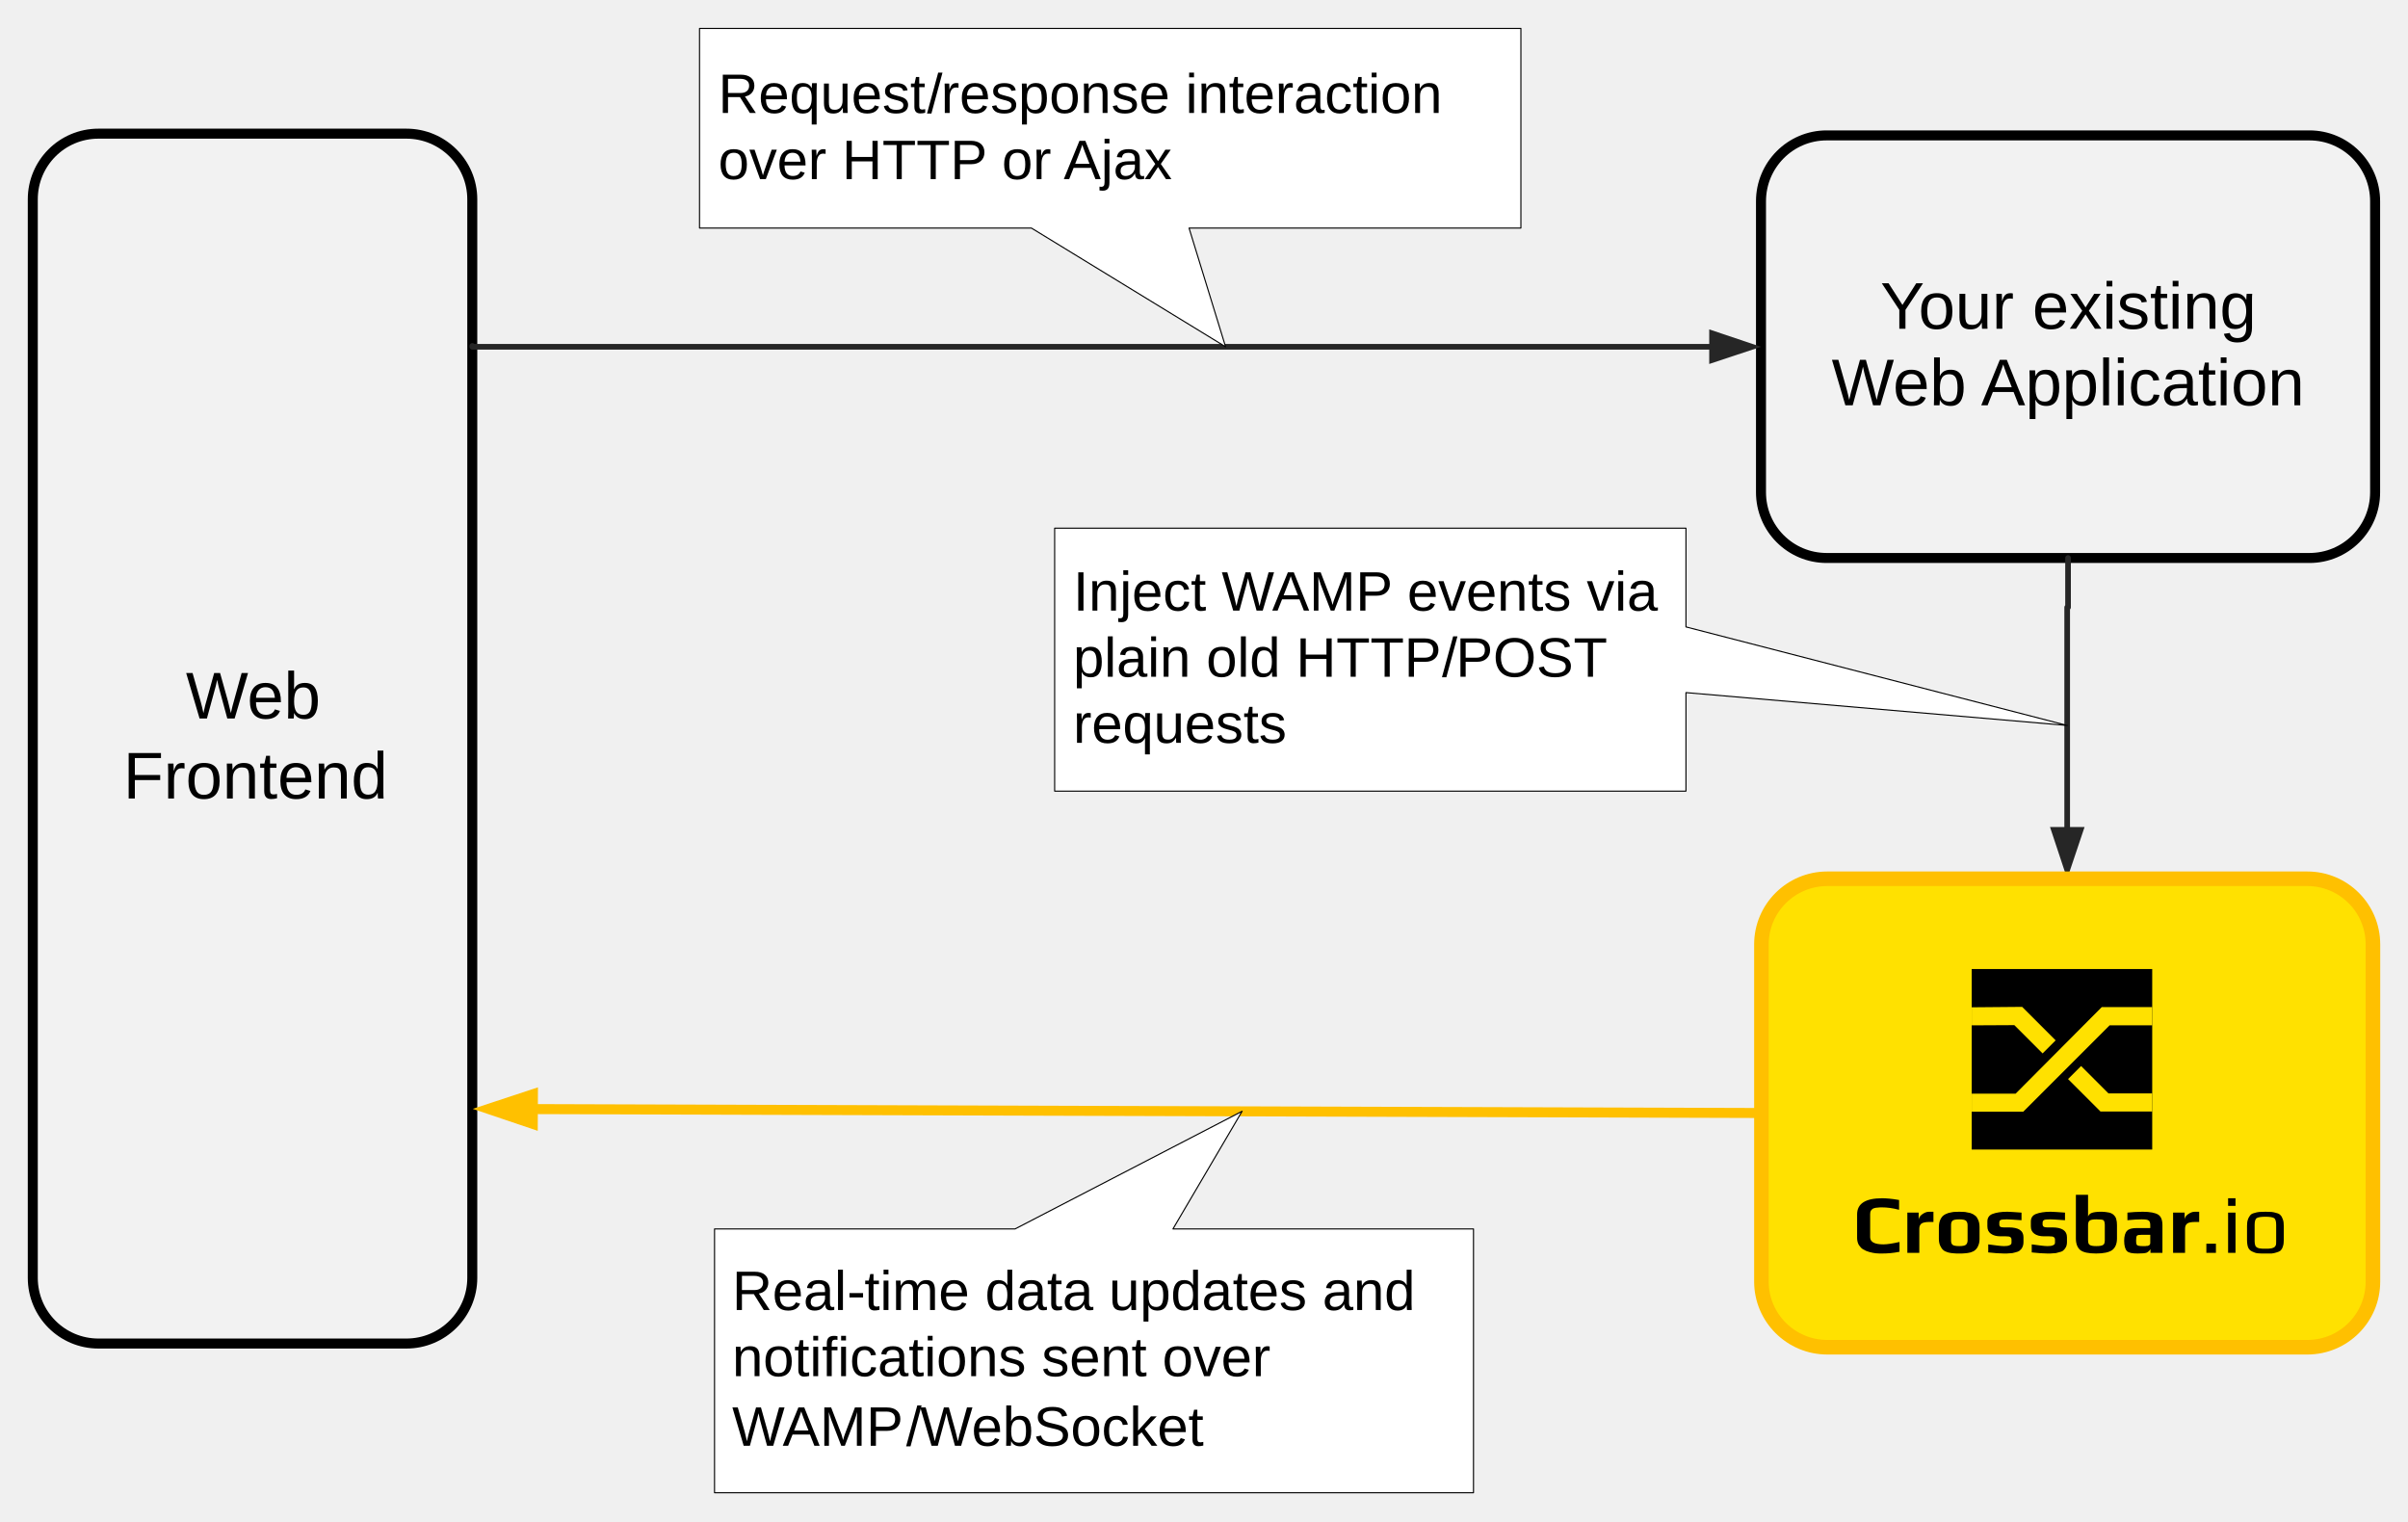
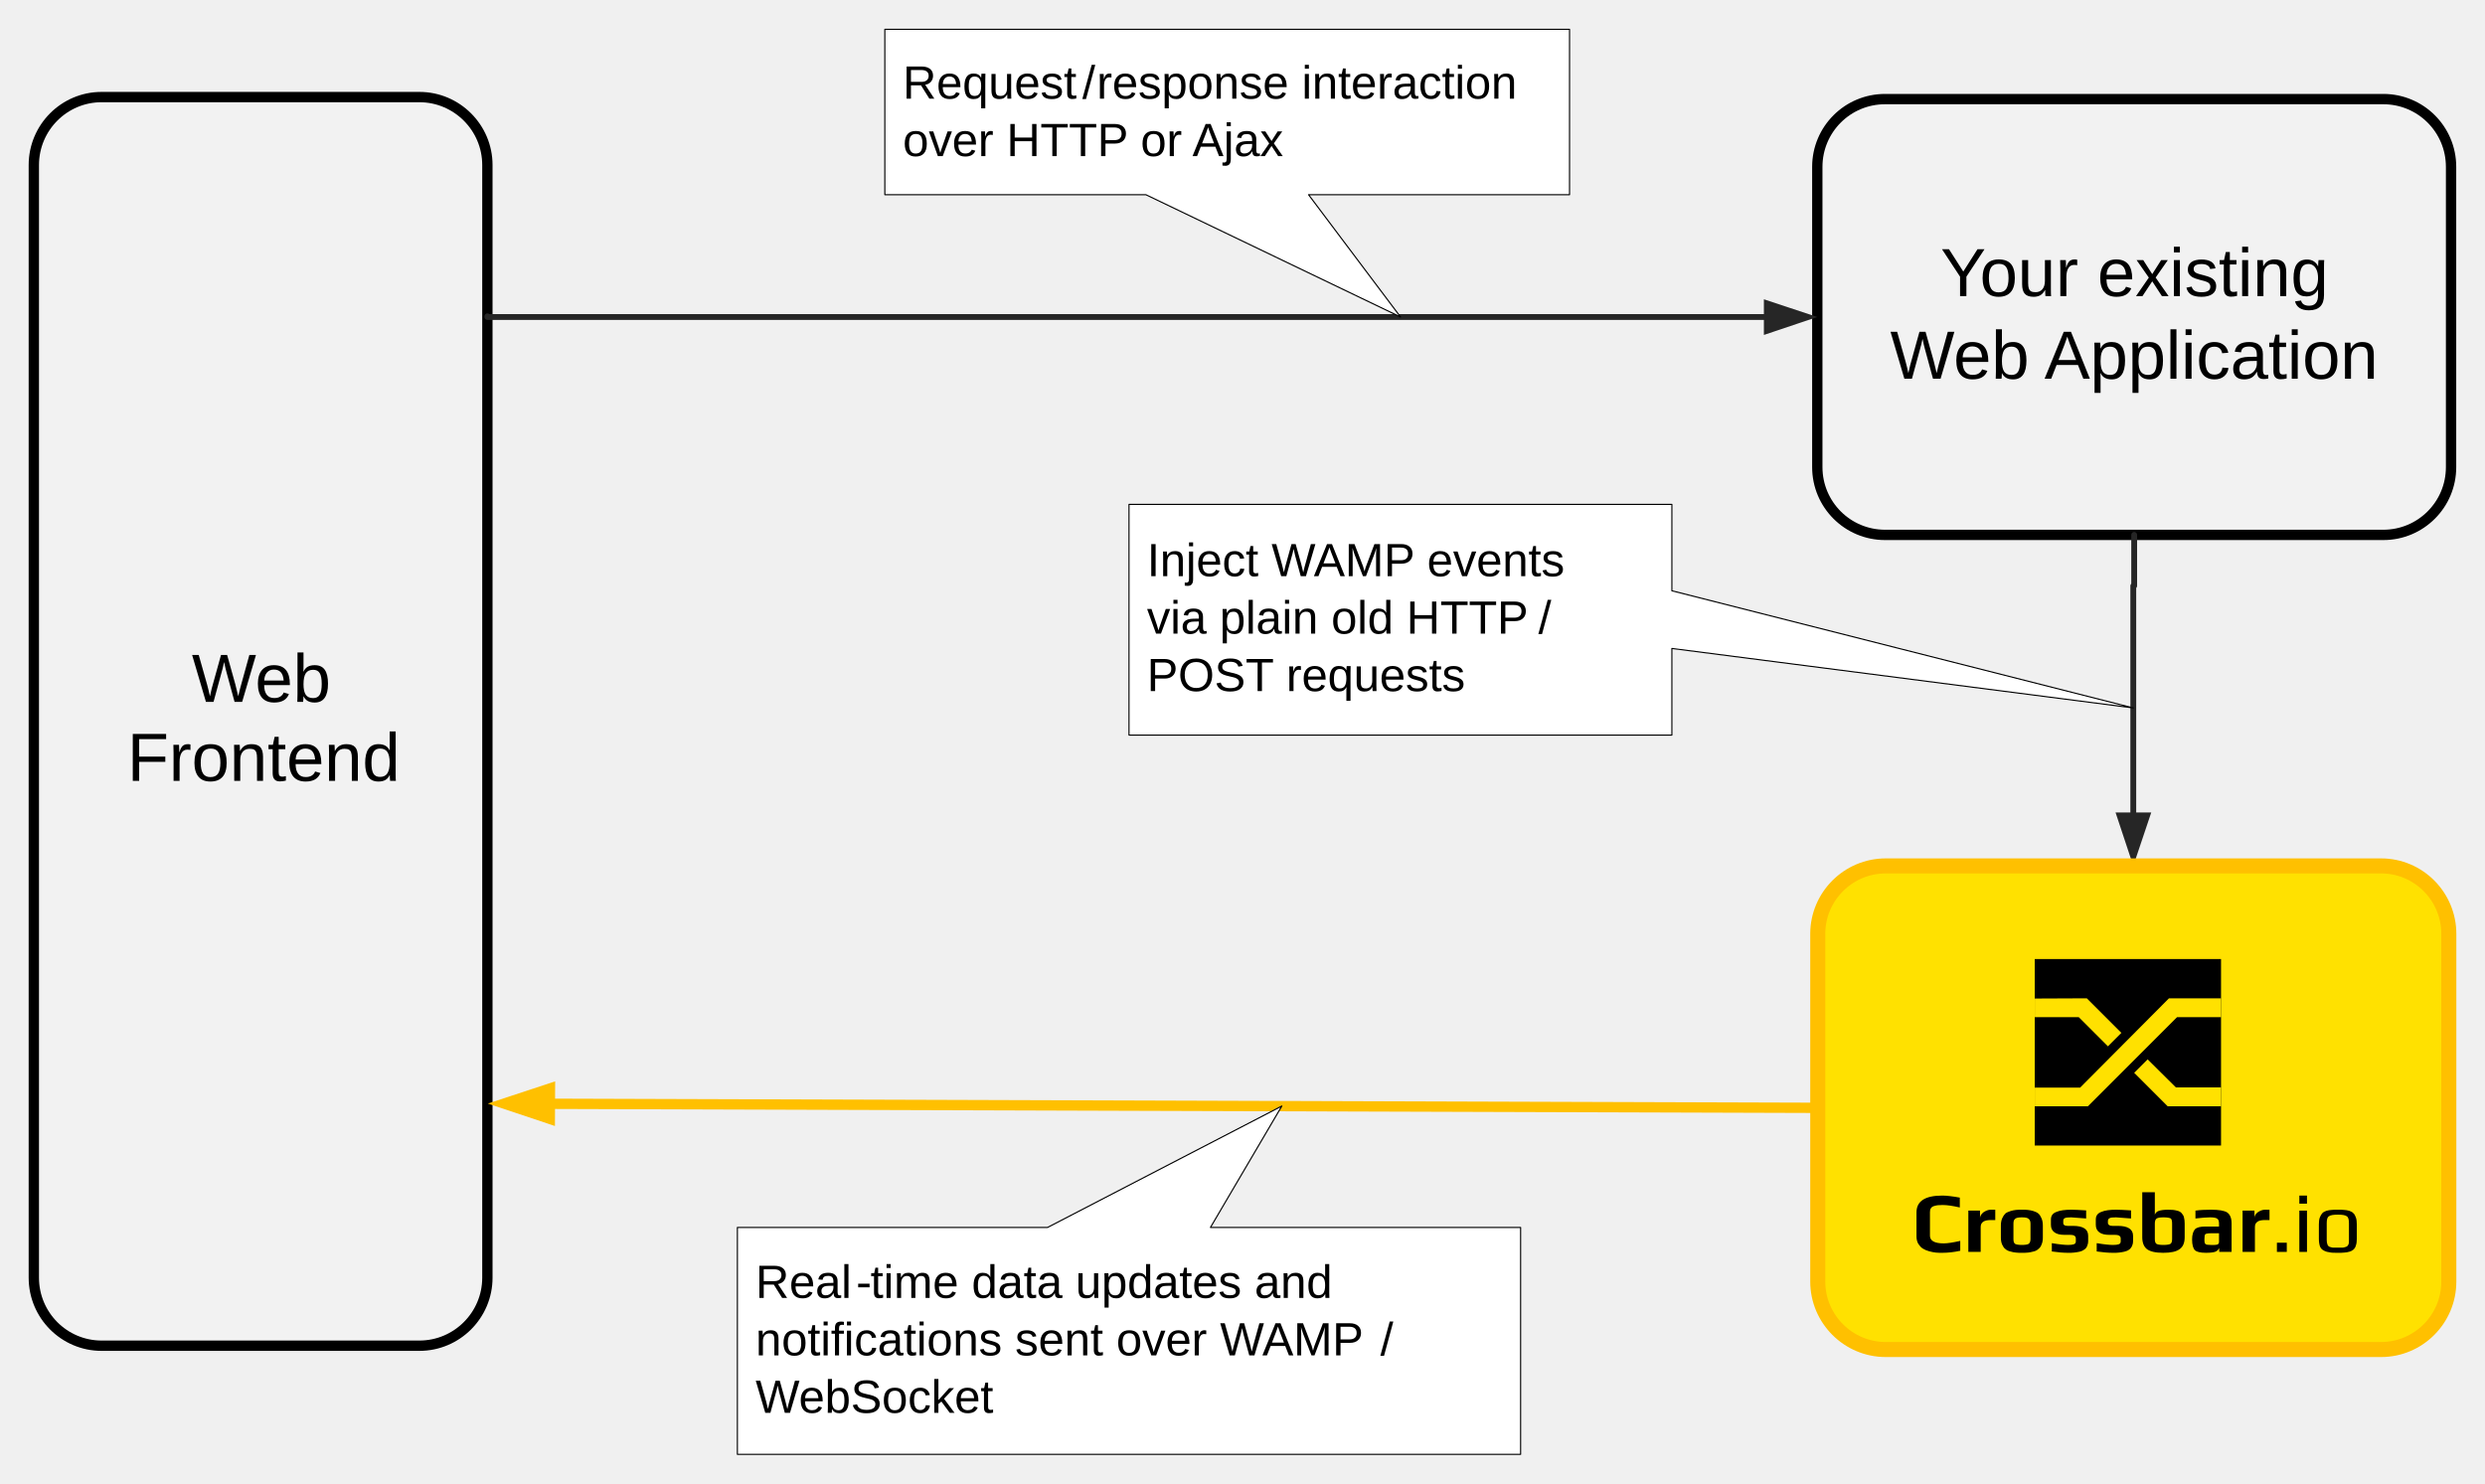
- <svg xmlns="http://www.w3.org/2000/svg" width="865.562" height="546.72" id="svg2" version="1.1">
+ <svg xmlns="http://www.w3.org/2000/svg" width="865.562" height="516.782" id="svg2" version="1.1">
  <defs id="defs4" />
-   <g id="layer1" transform="translate(525.6051,-102.5942)">
-     <g id="g3038" transform="translate(-517.5738,110.6886)">
-       <path id="path3040" d="m 822.103,192.452 c 13.054,0 23.607,-10.553 23.607,-23.607 l 0,0 0,-104.59 c 0,-13.054 -10.553,-23.685 -23.607,-23.685 l 0,0 -173.535,0 c -13.054,0 -23.607,10.631 -23.607,23.685 l 0,0 0,104.59 c 0,13.054 10.553,23.607 23.607,23.607 l 0,0 173.535,0 z" style="fill:#f2f2f2;fill-opacity:1;fill-rule:evenodd;stroke:none" />
-       <path id="path3042" d="m 822.103,192.452 c 13.054,0 23.607,-10.553 23.607,-23.607 l 0,0 0,-104.59 c 0,-13.054 -10.553,-23.685 -23.607,-23.685 l 0,0 -173.535,0 c -13.054,0 -23.607,10.631 -23.607,23.685 l 0,0 0,104.59 c 0,13.054 10.553,23.607 23.607,23.607 l 0,0 173.535,0 z" style="fill:none;stroke:#000000;stroke-width:3.596px;stroke-linecap:round;stroke-linejoin:round;stroke-opacity:1;stroke-dasharray:none" />
-       <text id="text3044" style="font-size:23.763px;font-style:normal;font-weight:normal;text-align:start;text-anchor:start;fill:#000000;font-family:Arial" y="110.062" x="667.875" xml:space="preserve">Your existing</text>
-       <text id="text3046" style="font-size:23.763px;font-style:normal;font-weight:normal;text-align:start;text-anchor:start;fill:#000000;font-family:Arial" y="137.577" x="650.366" xml:space="preserve">Web Application</text>
-       <path id="path3048" d="m 138.046,474.798 c 13.054,0 23.685,-10.553 23.685,-23.607 l 0,0 0,-387.64 c 0,-13.054 -10.631,-23.607 -23.685,-23.607 l 0,0 -110.687,0 c -13.054,0 -23.607,10.553 -23.607,23.607 l 0,0 0,387.64 c 0,13.054 10.553,23.607 23.607,23.607 l 0,0 110.687,0 z" style="fill:#f2f2f2;fill-opacity:1;fill-rule:evenodd;stroke:none" />
-       <path id="path3050" d="m 138.046,474.798 c 13.054,0 23.685,-10.553 23.685,-23.607 l 0,0 0,-387.64 c 0,-13.054 -10.631,-23.607 -23.685,-23.607 l 0,0 -110.687,0 c -13.054,0 -23.607,10.553 -23.607,23.607 l 0,0 0,387.64 c 0,13.054 10.553,23.607 23.607,23.607 l 0,0 110.687,0 z" style="fill:none;stroke:#000000;stroke-width:3.596px;stroke-linecap:round;stroke-linejoin:round;stroke-opacity:1;stroke-dasharray:none" />
-       <text id="text3052" style="font-size:23.763px;font-style:normal;font-weight:normal;text-align:start;text-anchor:start;fill:#000000;font-family:Arial" y="250.141" x="58.783" xml:space="preserve">Web </text>
-       <text id="text3054" style="font-size:23.763px;font-style:normal;font-weight:normal;text-align:start;text-anchor:start;fill:#000000;font-family:Arial" y="278.907" x="36.27" xml:space="preserve">Frontend</text>
-       <path id="path3056" d="m 607.92,116.55 -446.188,0 0,-0.313" style="fill:none;stroke:#262626;stroke-width:2.032px;stroke-linecap:round;stroke-linejoin:round;stroke-opacity:1;stroke-dasharray:none" />
-       <path id="path3058" d="m 606.356,110.296 18.604,6.254 -18.604,6.175 0,-12.429 z" style="fill:#262626;fill-opacity:1;fill-rule:evenodd;stroke:none" />
-       <path id="path3060" d="m 735.335,192.452 0,17.744 -0.313,0 0,80.514" style="fill:none;stroke:#262626;stroke-width:2.032px;stroke-linecap:round;stroke-linejoin:round;stroke-opacity:1;stroke-dasharray:none" />
-       <path id="path3062" d="m 741.276,289.147 -6.254,18.604 -6.175,-18.604 12.429,0 z" style="fill:#262626;fill-opacity:1;fill-rule:evenodd;stroke:none" />
-       <path id="path3064" d="m 821.321,476.127 c 13.054,0 23.607,-10.553 23.607,-23.607 l 0,0 0,-121.162 c 0,-13.054 -10.553,-23.607 -23.607,-23.607 l 0,0 -172.519,0 c -13.054,0 -23.685,10.553 -23.685,23.607 l 0,0 0,121.162 c 0,13.054 10.631,23.607 23.685,23.607 l 0,0 172.519,0 z" style="fill:#ffe100;fill-opacity:1;fill-rule:evenodd;stroke:none" />
-       <path id="path3066" d="m 821.321,476.127 c 13.054,0 23.607,-10.553 23.607,-23.607 l 0,0 0,-121.162 c 0,-13.054 -10.553,-23.607 -23.607,-23.607 l 0,0 -172.519,0 c -13.054,0 -23.685,10.553 -23.685,23.607 l 0,0 0,121.162 c 0,13.054 10.631,23.607 23.685,23.607 l 0,0 172.519,0 z" style="fill:none;stroke:#ffc000;stroke-width:5.237px;stroke-linecap:round;stroke-linejoin:round;stroke-opacity:1;stroke-dasharray:none" />
-       <path id="path3068" d="m 674.754,441.811 c -2.189,0.469 -4.299,0.625 -6.254,0.625 -0.782,0 -1.563,0 -2.267,-0.078 -0.704,-0.078 -1.485,-0.235 -2.345,-0.469 -0.86,-0.235 -1.563,-0.547 -2.189,-0.938 -0.625,-0.313 -1.094,-0.938 -1.563,-1.563 -0.391,-0.704 -0.625,-1.563 -0.625,-2.501 l 0,-8.52 c 0,-3.83 2.97,-5.785 8.989,-5.785 1.407,0 3.518,0.156 6.097,0.625 l 0,3.518 c -2.345,-0.625 -4.377,-0.86 -6.019,-0.86 -0.704,0 -1.251,0 -1.72,0.078 -0.391,0 -0.86,0.078 -1.329,0.235 -0.469,0.156 -0.782,0.469 -1.016,0.782 -0.235,0.391 -0.313,0.782 -0.313,1.329 l 0,8.286 c 0,1.72 1.563,2.58 4.768,2.58 1.407,0 3.283,-0.313 5.785,-0.86 l 0,3.518 z" style="fill:#000000;fill-opacity:1;fill-rule:evenodd;stroke:none" />
-       <path id="path3070" d="m 686.949,431.102 -1.485,0 c -1.173,0 -2.032,0.156 -2.658,0.469 -0.625,0.391 -0.938,1.016 -0.938,1.954 l 0,8.677 -4.299,0 0,-14.461 4.065,0 0,2.58 c 0.078,-0.704 0.469,-1.407 1.251,-1.954 0.86,-0.625 1.642,-0.938 2.501,-0.938 l 1.563,0 0,3.674 z" style="fill:#000000;fill-opacity:1;fill-rule:evenodd;stroke:none" />
-       <path id="path3072" d="m 703.52,432.978 0,4.221 c 0,0.938 -0.156,1.72 -0.469,2.423 -0.235,0.625 -0.625,1.173 -1.094,1.563 -0.391,0.391 -0.938,0.625 -1.642,0.86 -0.782,0.156 -1.407,0.313 -1.954,0.313 -0.625,0.078 -1.329,0.078 -2.111,0.078 -0.86,0 -1.563,0 -2.111,-0.078 -0.625,0 -1.251,-0.156 -1.954,-0.313 -0.704,-0.235 -1.329,-0.469 -1.72,-0.86 -0.469,-0.391 -0.782,-0.938 -1.094,-1.563 -0.313,-0.704 -0.469,-1.485 -0.469,-2.423 l 0,-4.221 c 0,-1.016 0.156,-1.876 0.469,-2.58 0.313,-0.704 0.704,-1.251 1.094,-1.563 0.469,-0.391 1.094,-0.704 1.798,-0.938 0.704,-0.156 1.329,-0.313 1.876,-0.391 0.625,0 1.251,-0.078 2.111,-0.078 0.782,0 1.485,0.078 2.032,0.078 0.547,0.078 1.251,0.235 1.954,0.391 0.704,0.234 1.251,0.547 1.72,0.938 0.469,0.313 0.782,0.86 1.094,1.563 0.313,0.704 0.469,1.563 0.469,2.58 z m -4.299,4.768 0,-5.472 c 0,-0.782 -0.235,-1.329 -0.625,-1.642 -0.391,-0.313 -1.173,-0.469 -2.345,-0.469 -1.251,0 -2.032,0.156 -2.423,0.469 -0.391,0.313 -0.547,0.86 -0.547,1.642 l 0,5.472 c 0,0.704 0.156,1.251 0.547,1.563 0.391,0.313 1.173,0.469 2.423,0.469 1.173,0 1.954,-0.156 2.345,-0.469 0.391,-0.313 0.625,-0.86 0.625,-1.563 z" style="fill:#000000;fill-opacity:1;fill-rule:evenodd;stroke:none" />
-       <path id="path3074" d="m 719.311,436.574 0,1.798 c 0,0.704 -0.156,1.329 -0.391,1.798 -0.234,0.547 -0.625,0.938 -1.016,1.251 -0.391,0.313 -0.938,0.469 -1.563,0.625 -0.704,0.234 -1.329,0.313 -1.954,0.313 -0.547,0.078 -1.251,0.078 -2.111,0.078 -1.563,0 -3.439,-0.156 -5.628,-0.391 l 0,-2.892 c 2.736,0.391 4.612,0.625 5.706,0.625 0.86,0 1.485,-0.078 1.954,-0.313 0.469,-0.156 0.704,-0.469 0.704,-0.938 l 0,-0.938 c 0,-0.469 -0.078,-0.782 -0.391,-1.016 -0.235,-0.235 -0.782,-0.313 -1.642,-0.313 l -1.876,0 c -1.485,0 -2.658,-0.313 -3.518,-0.938 -0.86,-0.625 -1.251,-1.485 -1.251,-2.658 l 0,-1.72 c 0,-1.329 0.625,-2.267 1.876,-2.736 1.251,-0.469 2.97,-0.782 5.315,-0.782 0.938,0 2.658,0.156 5.081,0.313 l 0,2.736 c -3.127,-0.234 -4.846,-0.313 -5.237,-0.313 -1.173,0 -1.954,0.078 -2.267,0.234 -0.313,0.156 -0.469,0.469 -0.469,0.938 l 0,0.782 c 0,0.235 0.078,0.469 0.313,0.704 0.313,0.156 0.625,0.235 1.173,0.235 l 1.876,0 c 3.596,0 5.315,1.173 5.315,3.518 z" style="fill:#000000;fill-opacity:1;fill-rule:evenodd;stroke:none" />
-       <path id="path3076" d="m 734.944,436.574 0,1.798 c 0,0.704 -0.156,1.329 -0.391,1.798 -0.313,0.547 -0.625,0.938 -1.016,1.251 -0.391,0.313 -0.938,0.469 -1.642,0.625 -0.625,0.234 -1.251,0.313 -1.876,0.313 -0.547,0.078 -1.251,0.078 -2.111,0.078 -1.563,0 -3.439,-0.156 -5.628,-0.391 l 0,-2.892 c 2.736,0.391 4.612,0.625 5.706,0.625 0.86,0 1.485,-0.078 1.954,-0.313 0.469,-0.156 0.704,-0.469 0.704,-0.938 l 0,-0.938 c 0,-0.469 -0.078,-0.782 -0.391,-1.016 -0.235,-0.235 -0.782,-0.313 -1.642,-0.313 l -1.876,0 c -1.485,0 -2.658,-0.313 -3.518,-0.938 -0.86,-0.625 -1.251,-1.485 -1.251,-2.658 l 0,-1.72 c 0,-1.329 0.625,-2.267 1.876,-2.736 1.251,-0.469 2.97,-0.782 5.237,-0.782 1.016,0 2.658,0.156 5.159,0.313 l 0,2.736 c -3.127,-0.234 -4.846,-0.313 -5.237,-0.313 -1.251,0 -1.954,0.078 -2.267,0.234 -0.313,0.156 -0.547,0.469 -0.547,0.938 l 0,0.782 c 0,0.235 0.156,0.469 0.391,0.704 0.313,0.156 0.625,0.235 1.173,0.235 l 1.876,0 c 3.518,0 5.315,1.173 5.315,3.518 z" style="fill:#000000;fill-opacity:1;fill-rule:evenodd;stroke:none" />
-       <path id="path3078" d="m 752.923,432.274 0,4.768 c 0,1.954 -0.625,3.361 -1.798,4.221 -1.173,0.782 -3.049,1.173 -5.706,1.173 -2.736,0 -4.612,-0.391 -5.706,-1.251 -1.016,-0.86 -1.563,-2.267 -1.563,-4.143 l 0,-15.712 4.377,0 0,7.817 c 0.235,-0.625 0.704,-1.094 1.407,-1.329 0.704,-0.235 1.798,-0.391 3.205,-0.391 1.251,0 2.267,0.156 3.049,0.313 0.782,0.235 1.329,0.547 1.72,1.016 0.391,0.391 0.704,0.938 0.782,1.485 0.156,0.469 0.234,1.173 0.234,2.032 z m -4.377,5.315 0,-5.315 c 0,-0.938 -0.156,-1.485 -0.469,-1.798 -0.391,-0.234 -1.251,-0.313 -2.58,-0.313 -1.251,0 -2.032,0.156 -2.423,0.469 -0.391,0.313 -0.547,0.86 -0.547,1.642 l 0,5.315 c 0,0.86 0.156,1.485 0.547,1.72 0.391,0.313 1.173,0.469 2.423,0.469 1.251,0 2.111,-0.156 2.501,-0.469 0.391,-0.234 0.547,-0.86 0.547,-1.72 z" style="fill:#000000;fill-opacity:1;fill-rule:evenodd;stroke:none" />
-       <path id="path3080" d="m 769.261,442.202 -4.299,0 0,-1.329 c -0.313,0.547 -0.782,0.938 -1.329,1.251 -0.625,0.235 -1.72,0.313 -3.283,0.313 -1.954,0 -3.205,-0.235 -3.83,-0.86 -0.625,-0.625 -1.016,-1.876 -1.016,-3.752 0,-1.642 0.391,-2.892 1.016,-3.518 0.625,-0.704 1.798,-1.016 3.518,-1.016 l 4.846,0 0,-1.016 c 0,-0.86 -0.156,-1.407 -0.625,-1.72 -0.391,-0.313 -1.251,-0.391 -2.501,-0.391 -1.251,0 -2.97,0.078 -5.081,0.313 l 0,-2.736 c 1.642,-0.156 3.439,-0.313 5.472,-0.313 2.658,0 4.534,0.391 5.55,1.016 1.016,0.625 1.563,1.876 1.563,3.83 l 0,9.927 z m -4.377,-3.752 0,-2.736 -2.97,0 c -0.938,0 -1.563,0.078 -1.798,0.313 -0.235,0.234 -0.313,0.782 -0.313,1.72 0,0.938 0.078,1.485 0.391,1.72 0.234,0.156 0.86,0.313 1.876,0.313 0.469,0 0.86,0 1.094,0 0.234,-0.078 0.469,-0.078 0.782,-0.078 0.234,-0.078 0.469,-0.156 0.547,-0.235 0.156,-0.078 0.234,-0.235 0.313,-0.391 0.078,-0.156 0.078,-0.313 0.078,-0.625 z" style="fill:#000000;fill-opacity:1;fill-rule:evenodd;stroke:none" />
-       <path id="path3082" d="m 782.471,431.102 -1.485,0 c -1.173,0 -2.111,0.156 -2.658,0.469 -0.625,0.391 -0.938,1.016 -0.938,1.954 l 0,8.677 -4.299,0 0,-14.461 4.143,0 0,2.58 c 0,-0.704 0.391,-1.407 1.173,-1.954 0.86,-0.625 1.642,-0.938 2.501,-0.938 l 1.563,0 0,3.674 z" style="fill:#000000;fill-opacity:1;fill-rule:evenodd;stroke:none" />
-       <path id="path3084" d="m 785.051,438.919 0,3.283 3.439,0 0,-3.283 -3.439,0 z" style="fill:#000000;fill-opacity:1;fill-rule:evenodd;stroke:none" />
-       <path id="path3086" d="m 795.525,425.317 -2.658,0 0,-2.736 2.658,0 0,2.736 z m 0,16.884 -2.658,0 0,-14.461 2.658,0 0,14.461 z" style="fill:#000000;fill-opacity:1;fill-rule:evenodd;stroke:none" />
-       <path id="path3088" d="m 812.879,432.587 0,5.003 c 0,0.938 -0.078,1.642 -0.313,2.267 -0.156,0.625 -0.469,1.094 -0.782,1.485 -0.391,0.313 -0.86,0.547 -1.485,0.704 -0.625,0.234 -1.173,0.313 -1.798,0.391 -0.547,0 -1.329,0 -2.189,0 -1.251,0 -2.189,0 -2.814,-0.078 -0.704,-0.078 -1.329,-0.313 -1.954,-0.625 -0.704,-0.313 -1.173,-0.782 -1.485,-1.485 -0.235,-0.625 -0.391,-1.563 -0.391,-2.658 l 0,-5.003 c 0,-0.938 0.078,-1.72 0.313,-2.345 0.234,-0.704 0.547,-1.173 0.86,-1.563 0.313,-0.391 0.782,-0.625 1.407,-0.782 0.625,-0.235 1.251,-0.313 1.798,-0.391 0.547,0 1.251,-0.078 2.267,-0.078 0.938,0 1.642,0.078 2.189,0.078 0.547,0.078 1.173,0.156 1.798,0.391 0.625,0.156 1.094,0.391 1.407,0.782 0.391,0.391 0.625,0.86 0.86,1.563 0.234,0.625 0.313,1.407 0.313,2.345 z m -2.736,5.394 0,-5.785 c 0,-1.329 -0.235,-2.189 -0.782,-2.501 -0.547,-0.313 -1.563,-0.469 -3.049,-0.469 -1.563,0 -2.58,0.156 -3.127,0.469 -0.547,0.313 -0.782,1.173 -0.782,2.501 l 0,5.785 c 0,0.625 0.078,1.173 0.234,1.563 0.078,0.313 0.391,0.625 0.704,0.782 0.391,0.156 0.782,0.313 1.173,0.313 0.391,0.078 1.016,0.078 1.798,0.078 0.704,0 1.329,0 1.72,-0.078 0.391,0 0.782,-0.156 1.173,-0.313 0.391,-0.156 0.625,-0.469 0.782,-0.782 0.156,-0.391 0.156,-0.938 0.156,-1.563 z" style="fill:#000000;fill-opacity:1;fill-rule:evenodd;stroke:none" />
-       <path id="path3090" d="m 700.706,340.191 0,64.88 64.88,0 0,-64.88 -64.88,0 z" style="fill:#000000;fill-opacity:1;fill-rule:evenodd;stroke:none" />
-       <path id="path3092" d="m 700.706,353.949 0,6.488 15.321,-0.078 10.162,10.162 4.69,-4.69 -12.038,-12.038 -18.135,0.156 z" style="fill:#ffe100;fill-opacity:1;fill-rule:evenodd;stroke:none" />
-       <path id="path3094" d="m 740.025,375.055 -4.69,4.69 11.647,11.647 18.604,0 0,-6.488 -15.712,0 -9.849,-9.849 z" style="fill:#ffe100;fill-opacity:1;fill-rule:evenodd;stroke:none" />
-       <path id="path3096" d="m 747.451,353.871 -30.955,31.111 -15.79,0 0,6.488 18.526,0 31.033,-31.033 15.321,0 0,-6.566 -18.135,0 z" style="fill:#ffe100;fill-opacity:1;fill-rule:evenodd;stroke:none" />
-       <path id="path3098" d="m 183.306,390.532 441.811,1.407" style="fill:none;stroke:#ffc000;stroke-width:3.596px;stroke-linecap:round;stroke-linejoin:round;stroke-opacity:1;stroke-dasharray:none" />
-       <path id="path3100" d="m 185.26,398.349 -23.373,-7.895 23.451,-7.739 -0.078,15.634 z" style="fill:#ffc000;fill-opacity:1;fill-rule:evenodd;stroke:none" />
-       <path id="path3102" d="m 248.812,469.17 0,-35.567 108.029,0 81.608,-42.289 -24.858,42.289 108.029,0 0,94.819 -272.81,0 0,-59.252 z" style="fill:#ffffff;fill-opacity:1;fill-rule:evenodd;stroke:none" />
-       <path id="path3104" d="m 248.812,469.17 0,-35.567 108.029,0 81.608,-42.289 -24.858,42.289 108.029,0 0,94.819 -272.81,0 0,-59.252 z" style="fill:none;stroke:#000000;stroke-width:0.391px;stroke-linecap:round;stroke-linejoin:round;stroke-opacity:1;stroke-dasharray:none" />
-       <text id="text3106" style="font-size:20.011px;font-style:normal;font-weight:normal;text-align:start;text-anchor:start;fill:#000000;font-family:Arial" y="462.76" x="255.143" xml:space="preserve">Real</text>
-       <text id="text3108" style="font-size:20.011px;font-style:normal;font-weight:normal;text-align:start;text-anchor:start;fill:#000000;font-family:Arial" y="462.76" x="296.417" xml:space="preserve">-</text>
-       <text id="text3110" style="font-size:20.011px;font-style:normal;font-weight:normal;text-align:start;text-anchor:start;fill:#000000;font-family:Arial" y="462.76" x="302.67" xml:space="preserve">time data updates and </text>
-       <text id="text3112" style="font-size:20.011px;font-style:normal;font-weight:normal;text-align:start;text-anchor:start;fill:#000000;font-family:Arial" y="486.524" x="255.143" xml:space="preserve">notifications sent over </text>
-       <text id="text3114" style="font-size:20.011px;font-style:normal;font-weight:normal;text-align:start;text-anchor:start;fill:#000000;font-family:Arial" y="511.538" x="255.143" xml:space="preserve">WAMP</text>
-       <text id="text3116" style="font-size:20.011px;font-style:normal;font-weight:normal;text-align:start;text-anchor:start;fill:#000000;font-family:Arial" y="511.538" x="317.679" xml:space="preserve">/</text>
-       <text id="text3118" style="font-size:20.011px;font-style:normal;font-weight:normal;text-align:start;text-anchor:start;fill:#000000;font-family:Arial" y="511.538" x="322.681" xml:space="preserve">WebSocket</text>
-       <path id="path3120" d="m 243.418,29.001 0,-26.89 295.244,0 0,71.759 -119.286,0 13.132,42.68 -69.805,-42.68 -119.286,0 0,-44.869 z" style="fill:#ffffff;fill-opacity:1;fill-rule:evenodd;stroke:none" />
-       <path id="path3122" d="m 243.418,29.001 0,-26.89 295.244,0 0,71.759 -119.286,0 13.132,42.68 -69.805,-42.68 -119.286,0 0,-44.869 z" style="fill:none;stroke:#000000;stroke-width:0.391px;stroke-linecap:round;stroke-linejoin:round;stroke-opacity:1;stroke-dasharray:none" />
-       <text id="text3124" style="font-size:20.011px;font-style:normal;font-weight:normal;text-align:start;text-anchor:start;fill:#000000;font-family:Arial" y="32.518" x="250.141" xml:space="preserve">Request</text>
-       <text id="text3126" style="font-size:20.011px;font-style:normal;font-weight:normal;text-align:start;text-anchor:start;fill:#000000;font-family:Arial" y="32.518" x="325.183" xml:space="preserve">/</text>
-       <text id="text3128" style="font-size:20.011px;font-style:normal;font-weight:normal;text-align:start;text-anchor:start;fill:#000000;font-family:Arial" y="32.518" x="330.186" xml:space="preserve">response interaction </text>
-       <text id="text3130" style="font-size:20.011px;font-style:normal;font-weight:normal;text-align:start;text-anchor:start;fill:#000000;font-family:Arial" y="56.282" x="250.141" xml:space="preserve">over HTTP or Ajax</text>
-       <path id="path3132" d="m 371.068,217.231 0,-35.489 226.924,0 0,35.489 137.03,35.411 -137.03,-11.804 0,35.411 -226.924,0 0,-59.018 z" style="fill:#ffffff;fill-opacity:1;fill-rule:evenodd;stroke:none" />
-       <path id="path3134" d="m 371.068,217.231 0,-35.489 226.924,0 0,35.489 137.03,35.411 -137.03,-11.804 0,35.411 -226.924,0 0,-59.018 z" style="fill:none;stroke:#000000;stroke-width:0.391px;stroke-linecap:round;stroke-linejoin:round;stroke-opacity:1;stroke-dasharray:none" />
-       <text id="text3136" style="font-size:20.011px;font-style:normal;font-weight:normal;text-align:start;text-anchor:start;fill:#000000;font-family:Arial" y="211.369" x="377.712" xml:space="preserve">Inject WAMP events via </text>
-       <text id="text3138" style="font-size:20.011px;font-style:normal;font-weight:normal;text-align:start;text-anchor:start;fill:#000000;font-family:Arial" y="235.132" x="377.712" xml:space="preserve">plain old HTTP</text>
-       <text id="text3140" style="font-size:20.011px;font-style:normal;font-weight:normal;text-align:start;text-anchor:start;fill:#000000;font-family:Arial" y="235.132" x="510.287" xml:space="preserve">/</text>
-       <text id="text3142" style="font-size:20.011px;font-style:normal;font-weight:normal;text-align:start;text-anchor:start;fill:#000000;font-family:Arial" y="235.132" x="515.29" xml:space="preserve">POST </text>
-       <text id="text3144" style="font-size:20.011px;font-style:normal;font-weight:normal;text-align:start;text-anchor:start;fill:#000000;font-family:Arial" y="258.896" x="377.712" xml:space="preserve">requests</text>
+   <g id="layer1" transform="translate(520.9908,-118.1817)">
+     <g id="g3204" transform="translate(-512.9595,126.2761)">
+       <path id="path3206" d="m 822.103,178.225 c 13.054,0 23.607,-10.553 23.607,-23.607 l 0,0 0,-104.59 c 0,-13.054 -10.553,-23.607 -23.607,-23.607 l 0,0 -173.535,0 c -13.054,0 -23.607,10.553 -23.607,23.607 l 0,0 0,104.59 c 0,13.054 10.553,23.607 23.607,23.607 l 0,0 173.535,0 z" style="fill:#f2f2f2;fill-opacity:1;fill-rule:evenodd;stroke:none" />
+       <path id="path3208" d="m 822.103,178.225 c 13.054,0 23.607,-10.553 23.607,-23.607 l 0,0 0,-104.59 c 0,-13.054 -10.553,-23.607 -23.607,-23.607 l 0,0 -173.535,0 c -13.054,0 -23.607,10.553 -23.607,23.607 l 0,0 0,104.59 c 0,13.054 10.553,23.607 23.607,23.607 l 0,0 173.535,0 z" style="fill:none;stroke:#000000;stroke-width:3.596px;stroke-linecap:round;stroke-linejoin:round;stroke-opacity:1;stroke-dasharray:none" />
+       <text id="text3210" style="font-size:23.763px;font-style:normal;font-weight:normal;text-align:start;text-anchor:start;fill:#000000;font-family:Arial" y="95.053" x="667.875" xml:space="preserve">Your existing</text>
+       <text id="text3212" style="font-size:23.763px;font-style:normal;font-weight:normal;text-align:start;text-anchor:start;fill:#000000;font-family:Arial" y="123.82" x="650.366" xml:space="preserve">Web Application</text>
+       <path id="path3214" d="m 138.046,460.65 c 13.054,0 23.685,-10.631 23.685,-23.685 l 0,0 0,-387.562 c 0,-13.054 -10.631,-23.685 -23.685,-23.685 l 0,0 -110.687,0 c -13.054,0 -23.607,10.631 -23.607,23.685 l 0,0 0,387.562 c 0,13.054 10.553,23.685 23.607,23.685 l 0,0 110.687,0 z" style="fill:#f2f2f2;fill-opacity:1;fill-rule:evenodd;stroke:none" />
+       <path id="path3216" d="m 138.046,460.65 c 13.054,0 23.685,-10.631 23.685,-23.685 l 0,0 0,-387.562 c 0,-13.054 -10.631,-23.685 -23.685,-23.685 l 0,0 -110.687,0 c -13.054,0 -23.607,10.631 -23.607,23.685 l 0,0 0,387.562 c 0,13.054 10.553,23.685 23.607,23.685 l 0,0 110.687,0 z" style="fill:none;stroke:#000000;stroke-width:3.596px;stroke-linecap:round;stroke-linejoin:round;stroke-opacity:1;stroke-dasharray:none" />
+       <text id="text3218" style="font-size:23.763px;font-style:normal;font-weight:normal;text-align:start;text-anchor:start;fill:#000000;font-family:Arial" y="236.383" x="58.783" xml:space="preserve">Web </text>
+       <text id="text3220" style="font-size:23.763px;font-style:normal;font-weight:normal;text-align:start;text-anchor:start;fill:#000000;font-family:Arial" y="263.898" x="36.27" xml:space="preserve">Frontend</text>
+       <path id="path3222" d="m 607.92,102.323 -446.188,0 0,-0.235" style="fill:none;stroke:#262626;stroke-width:2.032px;stroke-linecap:round;stroke-linejoin:round;stroke-opacity:1;stroke-dasharray:none" />
+       <path id="path3224" d="m 606.356,96.148 18.604,6.175 -18.604,6.254 0,-12.429 z" style="fill:#262626;fill-opacity:1;fill-rule:evenodd;stroke:none" />
+       <path id="path3226" d="m 735.335,178.225 0,17.744 -0.313,0 0,80.514" style="fill:none;stroke:#262626;stroke-width:2.032px;stroke-linecap:round;stroke-linejoin:round;stroke-opacity:1;stroke-dasharray:none" />
+       <path id="path3228" d="m 741.276,274.92 -6.254,18.604 -6.175,-18.604 12.429,0 z" style="fill:#262626;fill-opacity:1;fill-rule:evenodd;stroke:none" />
+       <path id="path3230" d="m 821.321,461.978 c 13.054,0 23.607,-10.631 23.607,-23.685 l 0,0 0,-121.084 c 0,-13.054 -10.553,-23.685 -23.607,-23.685 l 0,0 -172.519,0 c -13.054,0 -23.685,10.631 -23.685,23.685 l 0,0 0,121.084 c 0,13.054 10.631,23.685 23.685,23.685 l 0,0 172.519,0 z" style="fill:#ffe100;fill-opacity:1;fill-rule:evenodd;stroke:none" />
+       <path id="path3232" d="m 821.321,461.978 c 13.054,0 23.607,-10.631 23.607,-23.685 l 0,0 0,-121.084 c 0,-13.054 -10.553,-23.685 -23.607,-23.685 l 0,0 -172.519,0 c -13.054,0 -23.685,10.631 -23.685,23.685 l 0,0 0,121.084 c 0,13.054 10.631,23.685 23.685,23.685 l 0,0 172.519,0 z" style="fill:none;stroke:#ffc000;stroke-width:5.237px;stroke-linecap:round;stroke-linejoin:round;stroke-opacity:1;stroke-dasharray:none" />
+       <path id="path3234" d="m 674.754,427.584 c -2.189,0.469 -4.299,0.704 -6.254,0.704 -0.782,0 -1.563,0 -2.267,-0.078 -0.704,-0.078 -1.485,-0.234 -2.345,-0.469 -0.86,-0.235 -1.563,-0.547 -2.189,-0.938 -0.625,-0.391 -1.094,-0.938 -1.563,-1.642 -0.391,-0.704 -0.625,-1.563 -0.625,-2.501 l 0,-8.442 c 0,-3.908 2.97,-5.863 8.989,-5.863 1.407,0 3.518,0.235 6.097,0.704 l 0,3.439 c -2.345,-0.547 -4.377,-0.86 -6.019,-0.86 -0.704,0 -1.251,0.078 -1.72,0.078 -0.391,0.078 -0.86,0.156 -1.329,0.313 -0.469,0.156 -0.782,0.391 -1.016,0.782 -0.235,0.313 -0.313,0.782 -0.313,1.329 l 0,8.208 c 0,1.72 1.563,2.658 4.768,2.658 1.407,0 3.283,-0.313 5.785,-0.86 l 0,3.439 z" style="fill:#000000;fill-opacity:1;fill-rule:evenodd;stroke:none" />
+       <path id="path3236" d="m 686.949,416.875 -1.485,0 c -1.173,0 -2.032,0.156 -2.658,0.547 -0.625,0.391 -0.938,1.016 -0.938,1.876 l 0,8.677 -4.299,0 0,-14.383 4.065,0 0,2.501 c 0.078,-0.704 0.469,-1.329 1.251,-1.954 0.86,-0.547 1.642,-0.86 2.501,-0.86 l 1.563,0 0,3.596 z" style="fill:#000000;fill-opacity:1;fill-rule:evenodd;stroke:none" />
+       <path id="path3238" d="m 703.52,418.751 0,4.299 c 0,0.938 -0.156,1.72 -0.469,2.423 -0.235,0.625 -0.625,1.173 -1.094,1.485 -0.391,0.391 -0.938,0.704 -1.642,0.86 -0.782,0.234 -1.407,0.313 -1.954,0.391 -0.625,0.078 -1.329,0.078 -2.111,0.078 -0.86,0 -1.563,0 -2.111,-0.078 -0.625,-0.078 -1.251,-0.156 -1.954,-0.391 -0.704,-0.156 -1.329,-0.469 -1.72,-0.86 -0.469,-0.313 -0.782,-0.86 -1.094,-1.485 -0.313,-0.704 -0.469,-1.485 -0.469,-2.423 l 0,-4.299 c 0,-0.938 0.156,-1.798 0.469,-2.501 0.313,-0.704 0.704,-1.251 1.094,-1.642 0.469,-0.391 1.094,-0.625 1.798,-0.86 0.704,-0.235 1.329,-0.313 1.876,-0.391 0.625,-0.078 1.251,-0.078 2.111,-0.078 0.782,0 1.485,0 2.032,0.078 0.547,0.078 1.251,0.156 1.954,0.391 0.704,0.234 1.251,0.469 1.72,0.86 0.469,0.391 0.782,0.938 1.094,1.642 0.313,0.704 0.469,1.563 0.469,2.501 z m -4.299,4.768 0,-5.394 c 0,-0.782 -0.235,-1.329 -0.625,-1.642 -0.391,-0.391 -1.173,-0.547 -2.345,-0.547 -1.251,0 -2.032,0.156 -2.423,0.547 -0.391,0.313 -0.547,0.86 -0.547,1.642 l 0,5.394 c 0,0.782 0.156,1.329 0.547,1.642 0.391,0.235 1.173,0.391 2.423,0.391 1.173,0 1.954,-0.156 2.345,-0.391 0.391,-0.313 0.625,-0.86 0.625,-1.642 z" style="fill:#000000;fill-opacity:1;fill-rule:evenodd;stroke:none" />
+       <path id="path3240" d="m 719.311,422.347 0,1.798 c 0,0.782 -0.156,1.329 -0.391,1.876 -0.234,0.547 -0.625,0.938 -1.016,1.173 -0.391,0.313 -0.938,0.547 -1.563,0.704 -0.704,0.156 -1.329,0.234 -1.954,0.313 -0.547,0.078 -1.251,0.078 -2.111,0.078 -1.563,0 -3.439,-0.156 -5.628,-0.469 l 0,-2.892 c 2.736,0.469 4.612,0.625 5.706,0.625 0.86,0 1.485,-0.078 1.954,-0.235 0.469,-0.156 0.704,-0.469 0.704,-1.016 l 0,-0.86 c 0,-0.469 -0.078,-0.782 -0.391,-1.016 -0.235,-0.235 -0.782,-0.391 -1.642,-0.391 l -1.876,0 c -1.485,0 -2.658,-0.235 -3.518,-0.86 -0.86,-0.625 -1.251,-1.485 -1.251,-2.658 l 0,-1.798 c 0,-1.329 0.625,-2.189 1.876,-2.658 1.251,-0.547 2.97,-0.782 5.315,-0.782 0.938,0 2.658,0.078 5.081,0.235 l 0,2.814 c -3.127,-0.234 -4.846,-0.391 -5.237,-0.391 -1.173,0 -1.954,0.078 -2.267,0.313 -0.313,0.156 -0.469,0.469 -0.469,0.938 l 0,0.782 c 0,0.235 0.078,0.469 0.313,0.625 0.313,0.235 0.625,0.313 1.173,0.313 l 1.876,0 c 3.596,0 5.315,1.173 5.315,3.439 z" style="fill:#000000;fill-opacity:1;fill-rule:evenodd;stroke:none" />
+       <path id="path3242" d="m 734.944,422.347 0,1.798 c 0,0.782 -0.156,1.329 -0.391,1.876 -0.313,0.547 -0.625,0.938 -1.016,1.173 -0.391,0.313 -0.938,0.547 -1.642,0.704 -0.625,0.156 -1.251,0.234 -1.876,0.313 -0.547,0.078 -1.251,0.078 -2.111,0.078 -1.563,0 -3.439,-0.156 -5.628,-0.469 l 0,-2.892 c 2.736,0.469 4.612,0.625 5.706,0.625 0.86,0 1.485,-0.078 1.954,-0.235 0.469,-0.156 0.704,-0.469 0.704,-1.016 l 0,-0.86 c 0,-0.469 -0.078,-0.782 -0.391,-1.016 -0.235,-0.235 -0.782,-0.391 -1.642,-0.391 l -1.876,0 c -1.485,0 -2.658,-0.235 -3.518,-0.86 -0.86,-0.625 -1.251,-1.485 -1.251,-2.658 l 0,-1.798 c 0,-1.329 0.625,-2.189 1.876,-2.658 1.251,-0.547 2.97,-0.782 5.237,-0.782 1.016,0 2.658,0.078 5.159,0.235 l 0,2.814 c -3.127,-0.234 -4.846,-0.391 -5.237,-0.391 -1.251,0 -1.954,0.078 -2.267,0.313 -0.313,0.156 -0.547,0.469 -0.547,0.938 l 0,0.782 c 0,0.235 0.156,0.469 0.391,0.625 0.313,0.235 0.625,0.313 1.173,0.313 l 1.876,0 c 3.518,0 5.315,1.173 5.315,3.439 z" style="fill:#000000;fill-opacity:1;fill-rule:evenodd;stroke:none" />
+       <path id="path3244" d="m 752.923,418.126 0,4.768 c 0,1.954 -0.625,3.361 -1.798,4.143 -1.173,0.86 -3.049,1.251 -5.706,1.251 -2.736,0 -4.612,-0.469 -5.706,-1.329 -1.016,-0.86 -1.563,-2.189 -1.563,-4.065 l 0,-15.712 4.377,0 0,7.817 c 0.235,-0.625 0.704,-1.094 1.407,-1.329 0.704,-0.235 1.798,-0.391 3.205,-0.391 1.251,0 2.267,0.078 3.049,0.313 0.782,0.156 1.329,0.469 1.72,0.938 0.391,0.469 0.704,0.938 0.782,1.485 0.156,0.547 0.234,1.251 0.234,2.111 z m -4.377,5.315 0,-5.315 c 0,-0.938 -0.156,-1.563 -0.469,-1.798 -0.391,-0.234 -1.251,-0.391 -2.58,-0.391 -1.251,0 -2.032,0.156 -2.423,0.469 -0.391,0.313 -0.547,0.938 -0.547,1.72 l 0,5.315 c 0,0.86 0.156,1.407 0.547,1.72 0.391,0.235 1.173,0.391 2.423,0.391 1.251,0 2.111,-0.156 2.501,-0.391 0.391,-0.313 0.547,-0.86 0.547,-1.72 z" style="fill:#000000;fill-opacity:1;fill-rule:evenodd;stroke:none" />
+       <path id="path3246" d="m 769.261,427.975 -4.299,0 0,-1.329 c -0.313,0.625 -0.782,1.016 -1.329,1.251 -0.625,0.234 -1.72,0.391 -3.283,0.391 -1.954,0 -3.205,-0.313 -3.83,-0.86 -0.625,-0.625 -1.016,-1.876 -1.016,-3.752 0,-1.72 0.391,-2.892 1.016,-3.596 0.625,-0.625 1.798,-0.938 3.518,-0.938 l 4.846,0 0,-1.016 c 0,-0.86 -0.156,-1.407 -0.625,-1.72 -0.391,-0.313 -1.251,-0.469 -2.501,-0.469 -1.251,0 -2.97,0.156 -5.081,0.391 l 0,-2.736 c 1.642,-0.235 3.439,-0.313 5.472,-0.313 2.658,0 4.534,0.313 5.55,0.938 1.016,0.704 1.563,1.954 1.563,3.83 l 0,9.927 z m -4.377,-3.674 0,-2.814 -2.97,0 c -0.938,0 -1.563,0.156 -1.798,0.313 -0.235,0.235 -0.313,0.86 -0.313,1.798 0,0.938 0.078,1.485 0.391,1.642 0.234,0.235 0.86,0.313 1.876,0.313 0.469,0 0.86,0 1.094,0 0.234,0 0.469,0 0.782,-0.078 0.234,0 0.469,-0.078 0.547,-0.156 0.156,-0.156 0.234,-0.235 0.313,-0.391 0.078,-0.156 0.078,-0.391 0.078,-0.625 z" style="fill:#000000;fill-opacity:1;fill-rule:evenodd;stroke:none" />
+       <path id="path3248" d="m 782.471,416.875 -1.485,0 c -1.173,0 -2.111,0.156 -2.658,0.547 -0.625,0.391 -0.938,1.016 -0.938,1.876 l 0,8.677 -4.299,0 0,-14.383 4.143,0 0,2.501 c 0,-0.704 0.391,-1.329 1.173,-1.954 0.86,-0.547 1.642,-0.86 2.501,-0.86 l 1.563,0 0,3.596 z" style="fill:#000000;fill-opacity:1;fill-rule:evenodd;stroke:none" />
+       <path id="path3250" d="m 785.051,424.77 0,3.205 3.439,0 0,-3.205 -3.439,0 z" style="fill:#000000;fill-opacity:1;fill-rule:evenodd;stroke:none" />
+       <path id="path3252" d="m 795.525,411.169 -2.658,0 0,-2.814 2.658,0 0,2.814 z m 0,16.806 -2.658,0 0,-14.383 2.658,0 0,14.383 z" style="fill:#000000;fill-opacity:1;fill-rule:evenodd;stroke:none" />
+       <path id="path3254" d="m 812.879,418.438 0,5.003 c 0,0.86 -0.078,1.642 -0.313,2.267 -0.156,0.625 -0.469,1.094 -0.782,1.407 -0.391,0.313 -0.86,0.625 -1.485,0.782 -0.625,0.156 -1.173,0.313 -1.798,0.313 -0.547,0.078 -1.329,0.078 -2.189,0.078 -1.251,0 -2.189,0 -2.814,-0.156 -0.704,-0.078 -1.329,-0.234 -1.954,-0.547 -0.704,-0.313 -1.173,-0.782 -1.485,-1.485 -0.235,-0.704 -0.391,-1.563 -0.391,-2.658 l 0,-5.003 c 0,-0.938 0.078,-1.798 0.313,-2.423 0.234,-0.625 0.547,-1.173 0.86,-1.485 0.313,-0.391 0.782,-0.625 1.407,-0.86 0.625,-0.156 1.251,-0.313 1.798,-0.313 0.547,-0.078 1.251,-0.078 2.267,-0.078 0.938,0 1.642,0 2.189,0.078 0.547,0 1.173,0.156 1.798,0.313 0.625,0.235 1.094,0.469 1.407,0.86 0.391,0.313 0.625,0.86 0.86,1.485 0.234,0.625 0.313,1.485 0.313,2.423 z m -2.736,5.394 0,-5.863 c 0,-1.329 -0.235,-2.111 -0.782,-2.423 -0.547,-0.391 -1.563,-0.547 -3.049,-0.547 -1.563,0 -2.58,0.156 -3.127,0.547 -0.547,0.313 -0.782,1.094 -0.782,2.423 l 0,5.863 c 0,0.625 0.078,1.094 0.234,1.485 0.078,0.391 0.391,0.704 0.704,0.86 0.391,0.156 0.782,0.235 1.173,0.313 0.391,0 1.016,0 1.798,0 0.704,0 1.329,0 1.72,0 0.391,-0.078 0.782,-0.156 1.173,-0.313 0.391,-0.156 0.625,-0.469 0.782,-0.86 0.156,-0.391 0.156,-0.86 0.156,-1.485 z" style="fill:#000000;fill-opacity:1;fill-rule:evenodd;stroke:none" />
+       <path id="path3256" d="m 700.706,325.964 0,64.958 64.88,0 0,-64.958 -64.88,0 z" style="fill:#000000;fill-opacity:1;fill-rule:evenodd;stroke:none" />
+       <path id="path3258" d="m 700.706,339.722 0,6.488 15.321,0 10.162,10.162 4.69,-4.69 -12.038,-12.038 -18.135,0.078 z" style="fill:#ffe100;fill-opacity:1;fill-rule:evenodd;stroke:none" />
+       <path id="path3260" d="m 740.025,360.906 -4.69,4.69 11.647,11.647 18.604,0 0,-6.566 -15.712,0 -9.849,-9.771 z" style="fill:#ffe100;fill-opacity:1;fill-rule:evenodd;stroke:none" />
+       <path id="path3262" d="m 747.451,339.644 -30.955,31.111 -15.79,0 0,6.488 18.526,0 31.033,-31.033 15.321,0 0,-6.566 -18.135,0 z" style="fill:#ffe100;fill-opacity:1;fill-rule:evenodd;stroke:none" />
+       <path id="path3264" d="m 183.306,376.383 441.811,1.407" style="fill:none;stroke:#ffc000;stroke-width:3.596px;stroke-linecap:round;stroke-linejoin:round;stroke-opacity:1;stroke-dasharray:none" />
+       <path id="path3266" d="m 185.26,384.122 -23.373,-7.817 23.451,-7.739 -0.078,15.556 z" style="fill:#ffc000;fill-opacity:1;fill-rule:evenodd;stroke:none" />
+       <path id="path3268" d="m 248.812,449.081 0,-29.626 108.029,0 81.608,-42.289 -24.858,42.289 108.029,0 0,79.029 -272.81,0 0,-49.403 z" style="fill:#ffffff;fill-opacity:1;fill-rule:evenodd;stroke:none" />
+       <path id="path3270" d="m 248.812,449.081 0,-29.626 108.029,0 81.608,-42.289 -24.858,42.289 108.029,0 0,79.029 -272.81,0 0,-49.403 z" style="fill:none;stroke:#000000;stroke-width:0.391px;stroke-linecap:round;stroke-linejoin:round;stroke-opacity:1;stroke-dasharray:none" />
+       <text id="text3272" style="font-size:16.259px;font-style:normal;font-weight:normal;text-align:start;text-anchor:start;fill:#000000;font-family:Arial" y="444" x="255.143" xml:space="preserve">Real</text>
+       <text id="text3274" style="font-size:16.259px;font-style:normal;font-weight:normal;text-align:start;text-anchor:start;fill:#000000;font-family:Arial" y="444" x="290.163" xml:space="preserve">-</text>
+       <text id="text3276" style="font-size:16.259px;font-style:normal;font-weight:normal;text-align:start;text-anchor:start;fill:#000000;font-family:Arial" y="444" x="295.166" xml:space="preserve">time data updates and </text>
+       <text id="text3278" style="font-size:16.259px;font-style:normal;font-weight:normal;text-align:start;text-anchor:start;fill:#000000;font-family:Arial" y="464.011" x="255.143" xml:space="preserve">notifications sent over WAMP</text>
+       <text id="text3280" style="font-size:16.259px;font-style:normal;font-weight:normal;text-align:start;text-anchor:start;fill:#000000;font-family:Arial" y="464.011" x="472.766" xml:space="preserve">/</text>
+       <text id="text3282" style="font-size:16.259px;font-style:normal;font-weight:normal;text-align:start;text-anchor:start;fill:#000000;font-family:Arial" y="484.022" x="255.143" xml:space="preserve">WebSocket</text>
+       <path id="path3284" d="m 300.169,23.685 0,-21.575 238.493,0 0,57.611 -90.91,0 32.049,42.602 -88.722,-42.602 -90.91,0 0,-36.036 z" style="fill:#ffffff;fill-opacity:1;fill-rule:evenodd;stroke:none" />
+       <path id="path3286" d="m 300.169,23.685 0,-21.575 238.493,0 0,57.611 -90.91,0 32.049,42.602 -88.722,-42.602 -90.91,0 0,-36.036 z" style="fill:none;stroke:#000000;stroke-width:0.391px;stroke-linecap:round;stroke-linejoin:round;stroke-opacity:1;stroke-dasharray:none" />
+       <text id="text3288" style="font-size:16.259px;font-style:normal;font-weight:normal;text-align:start;text-anchor:start;fill:#000000;font-family:Arial" y="26.265" x="306.422" xml:space="preserve">Request</text>
+       <text id="text3290" style="font-size:16.259px;font-style:normal;font-weight:normal;text-align:start;text-anchor:start;fill:#000000;font-family:Arial" y="26.265" x="368.957" xml:space="preserve">/</text>
+       <text id="text3292" style="font-size:16.259px;font-style:normal;font-weight:normal;text-align:start;text-anchor:start;fill:#000000;font-family:Arial" y="26.265" x="373.96" xml:space="preserve">response interaction </text>
+       <text id="text3294" style="font-size:16.259px;font-style:normal;font-weight:normal;text-align:start;text-anchor:start;fill:#000000;font-family:Arial" y="46.276" x="306.422" xml:space="preserve">over HTTP or Ajax</text>
+       <path id="path3296" d="m 385.217,197.689 0,-30.095 189.091,0 0,30.095 160.715,40.804 -160.715,-20.715 0,30.173 -189.091,0 0,-50.263 z" style="fill:#ffffff;fill-opacity:1;fill-rule:evenodd;stroke:none" />
+       <path id="path3298" d="m 385.217,197.689 0,-30.095 189.091,0 0,30.095 160.715,40.804 -160.715,-20.715 0,30.173 -189.091,0 0,-50.263 z" style="fill:none;stroke:#000000;stroke-width:0.391px;stroke-linecap:round;stroke-linejoin:round;stroke-opacity:1;stroke-dasharray:none" />
+       <text id="text3300" style="font-size:16.259px;font-style:normal;font-weight:normal;text-align:start;text-anchor:start;fill:#000000;font-family:Arial" y="192.608" x="391.47" xml:space="preserve">Inject WAMP events </text>
+       <text id="text3302" style="font-size:16.259px;font-style:normal;font-weight:normal;text-align:start;text-anchor:start;fill:#000000;font-family:Arial" y="212.62" x="391.47" xml:space="preserve">via plain old HTTP</text>
+       <text id="text3304" style="font-size:16.259px;font-style:normal;font-weight:normal;text-align:start;text-anchor:start;fill:#000000;font-family:Arial" y="212.62" x="527.797" xml:space="preserve">/</text>
+       <text id="text3306" style="font-size:16.259px;font-style:normal;font-weight:normal;text-align:start;text-anchor:start;fill:#000000;font-family:Arial" y="232.631" x="391.47" xml:space="preserve">POST requests</text>
    </g>
  </g>
</svg>
